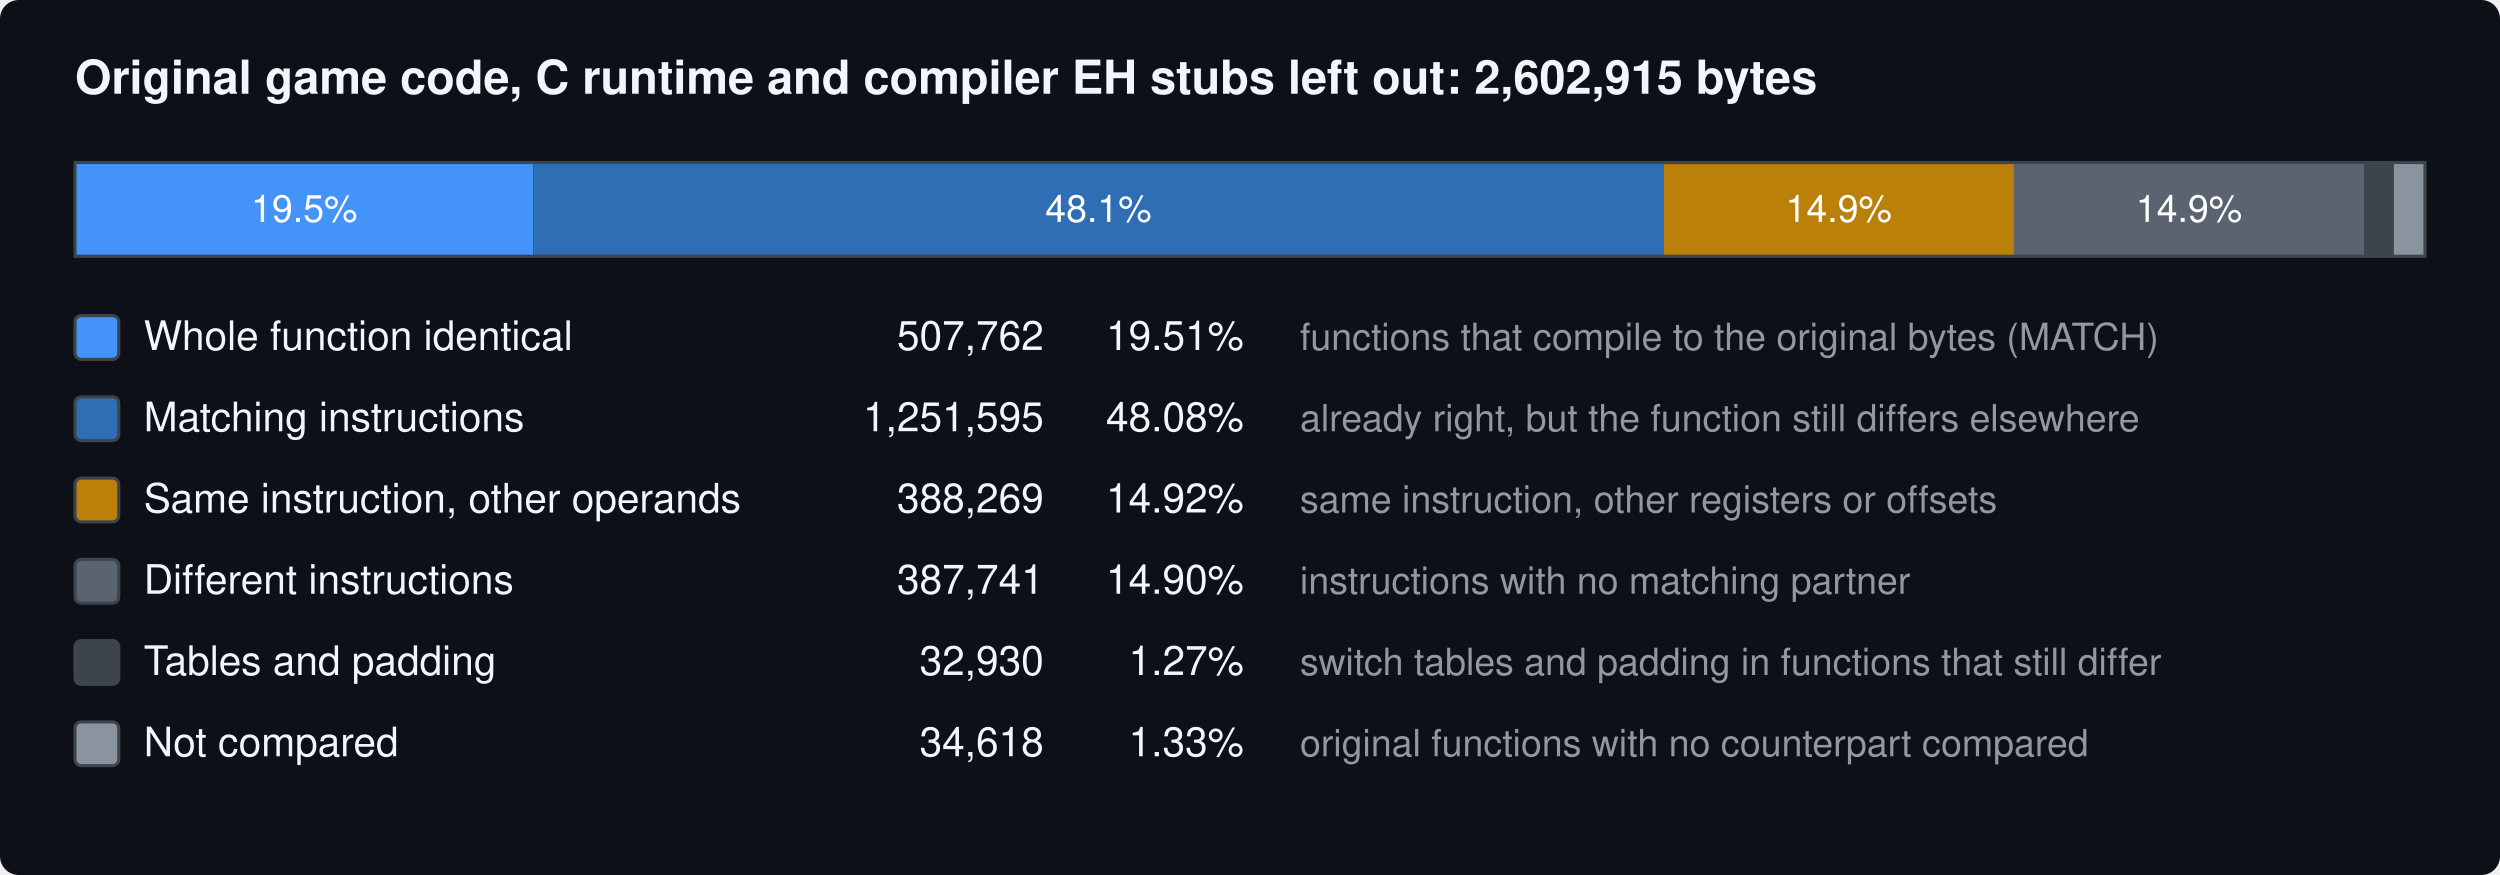
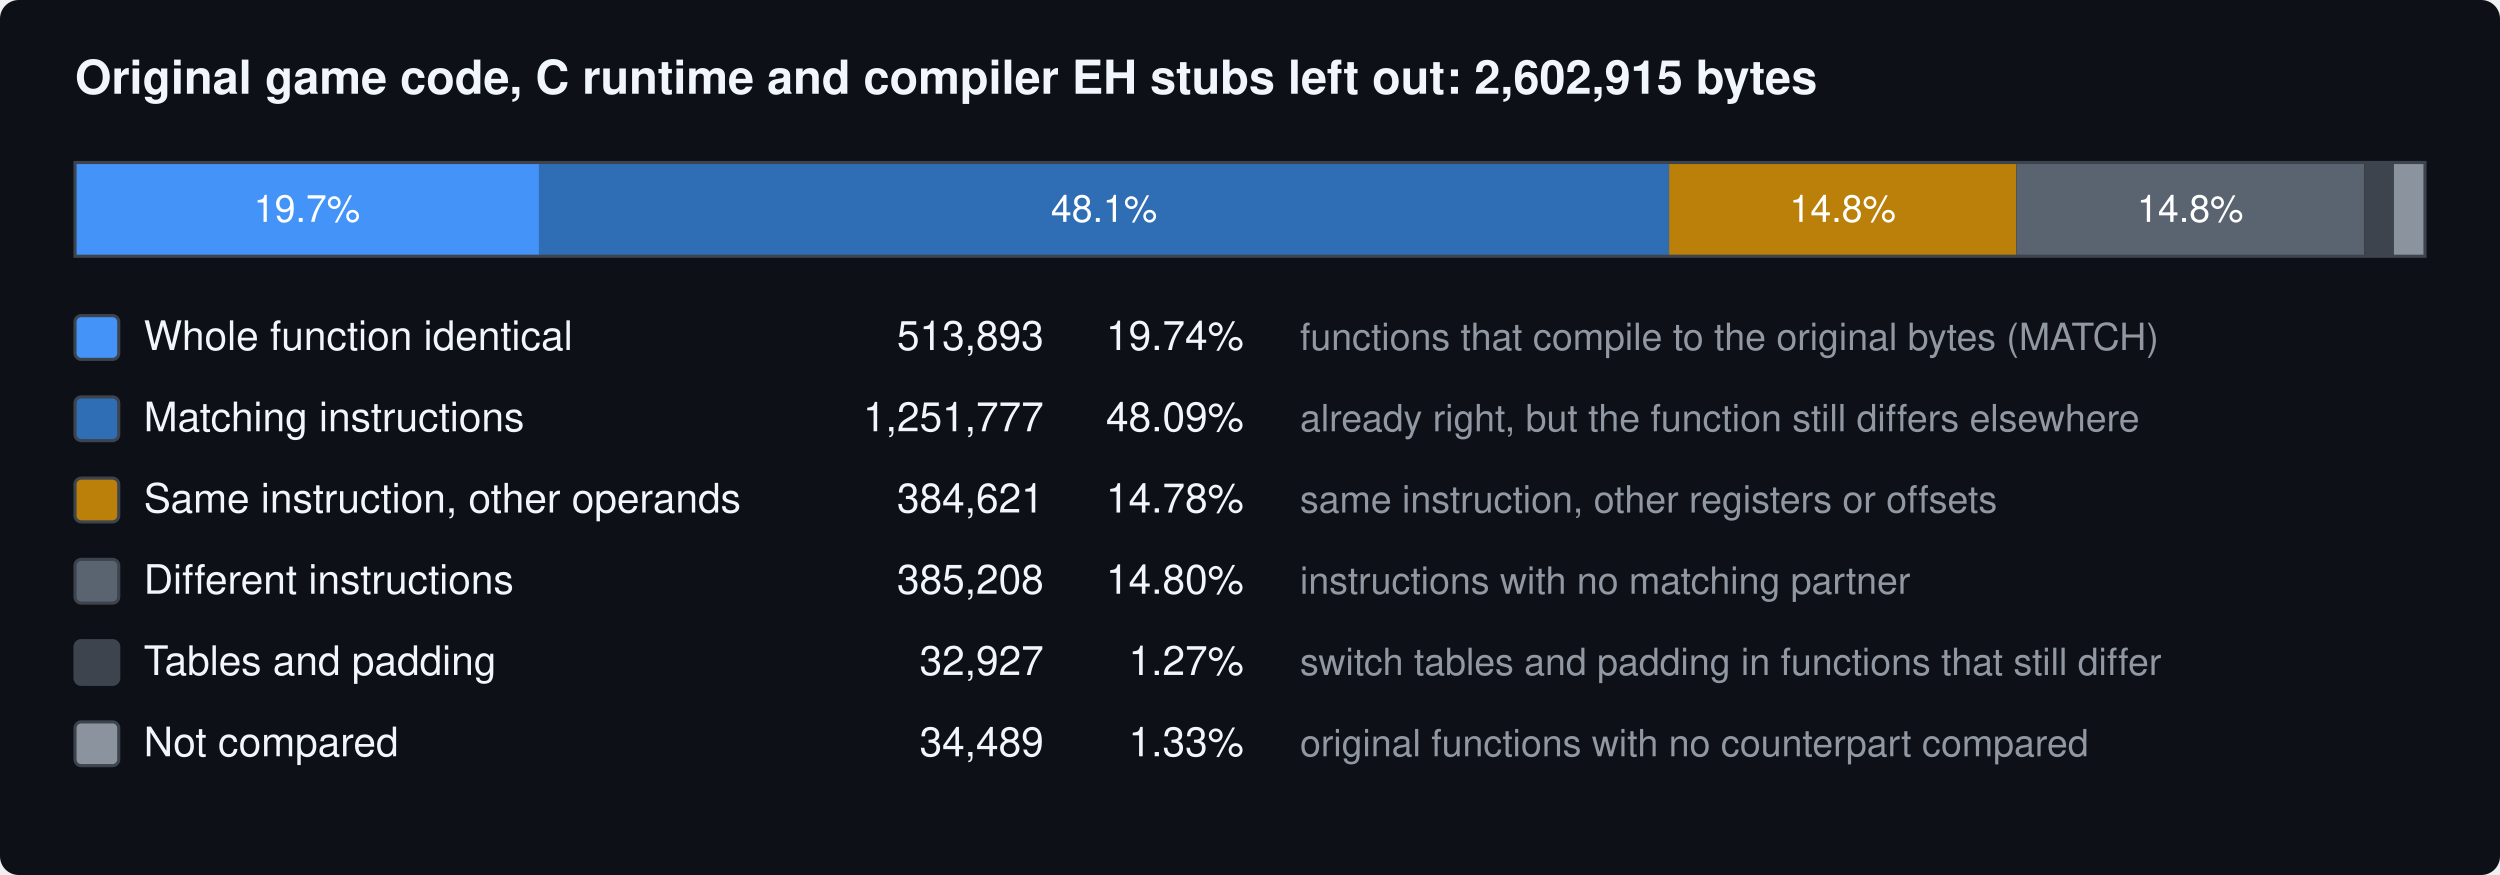
<svg xmlns="http://www.w3.org/2000/svg" width="800" height="280" viewBox="0 0 800 280" font-family="system-ui, -apple-system, Segoe UI, Helvetica, Arial, sans-serif">
  <rect width="800" height="280" rx="6" fill="#0d1117" />
  <text x="24" y="30" font-size="15" font-weight="600" fill="#f0f6fc">Original game code, C runtime and compiler EH stubs left out: 2,602,915 bytes</text>
-   <rect x="24.00" y="52" width="146.70" height="30" fill="#4493f8" />
-   <text x="97.35" y="71" font-size="12" text-anchor="middle" fill="#ffffff">19.5%</text>
-   <rect x="170.70" y="52" width="361.59" height="30" fill="#2f6eb5" />
-   <text x="351.49" y="71" font-size="12" text-anchor="middle" fill="#ffffff">48.1%</text>
-   <rect x="532.29" y="52" width="112.17" height="30" fill="#bb8009" />
-   <text x="588.38" y="71" font-size="12" text-anchor="middle" fill="#ffffff">14.9%</text>
-   <rect x="644.46" y="52" width="112.02" height="30" fill="#5a6370" />
-   <text x="700.47" y="71" font-size="12" text-anchor="middle" fill="#ffffff">14.9%</text>
-   <rect x="756.48" y="52" width="9.51" height="30" fill="#3d444d" />
-   <rect x="766.00" y="52" width="10.00" height="30" fill="#8b949e" />
+   <rect x="24.00" y="52" width="148.47" height="30" fill="#4493f8" />
+   <text x="98.23" y="71" font-size="12" text-anchor="middle" fill="#ffffff">19.7%</text>
+   <rect x="172.47" y="52" width="361.65" height="30" fill="#2f6eb5" />
+   <text x="353.29" y="71" font-size="12" text-anchor="middle" fill="#ffffff">48.1%</text>
+   <rect x="534.11" y="52" width="111.12" height="30" fill="#bb8009" />
+   <text x="589.67" y="71" font-size="12" text-anchor="middle" fill="#ffffff">14.8%</text>
+   <rect x="645.23" y="52" width="111.29" height="30" fill="#5a6370" />
+   <text x="700.88" y="71" font-size="12" text-anchor="middle" fill="#ffffff">14.8%</text>
+   <rect x="756.52" y="52" width="9.51" height="30" fill="#3d444d" />
+   <rect x="766.04" y="52" width="9.96" height="30" fill="#8b949e" />
  <rect x="24" y="52" width="752" height="30" fill="none" stroke="#3d444d" />
  <rect x="24" y="101" width="14" height="14" rx="2" fill="#4493f8" stroke="#3d444d" />
  <text x="46" y="112" font-size="13" fill="#f0f6fc">Whole function identical</text>
-   <text x="334" y="112" font-size="13" text-anchor="end" fill="#f0f6fc">507,762</text>
-   <text x="398" y="112" font-size="13" text-anchor="end" fill="#f0f6fc">19.51%</text>
+   <text x="334" y="112" font-size="13" text-anchor="end" fill="#f0f6fc">513,893</text>
+   <text x="398" y="112" font-size="13" text-anchor="end" fill="#f0f6fc">19.74%</text>
  <text x="416" y="112" font-size="12" fill="#9198a1">functions that compile to the original bytes (MATCH)</text>
  <rect x="24" y="127" width="14" height="14" rx="2" fill="#2f6eb5" stroke="#3d444d" />
  <text x="46" y="138" font-size="13" fill="#f0f6fc">Matching instructions</text>
-   <text x="334" y="138" font-size="13" text-anchor="end" fill="#f0f6fc">1,251,595</text>
-   <text x="398" y="138" font-size="13" text-anchor="end" fill="#f0f6fc">48.08%</text>
+   <text x="334" y="138" font-size="13" text-anchor="end" fill="#f0f6fc">1,251,777</text>
+   <text x="398" y="138" font-size="13" text-anchor="end" fill="#f0f6fc">48.09%</text>
  <text x="416" y="138" font-size="12" fill="#9198a1">already right, but the function still differs elsewhere</text>
  <rect x="24" y="153" width="14" height="14" rx="2" fill="#bb8009" stroke="#3d444d" />
  <text x="46" y="164" font-size="13" fill="#f0f6fc">Same instruction, other operands</text>
-   <text x="334" y="164" font-size="13" text-anchor="end" fill="#f0f6fc">388,269</text>
-   <text x="398" y="164" font-size="13" text-anchor="end" fill="#f0f6fc">14.92%</text>
+   <text x="334" y="164" font-size="13" text-anchor="end" fill="#f0f6fc">384,621</text>
+   <text x="398" y="164" font-size="13" text-anchor="end" fill="#f0f6fc">14.78%</text>
  <text x="416" y="164" font-size="12" fill="#9198a1">same instruction, other registers or offsets</text>
  <rect x="24" y="179" width="14" height="14" rx="2" fill="#5a6370" stroke="#3d444d" />
  <text x="46" y="190" font-size="13" fill="#f0f6fc">Different instructions</text>
-   <text x="334" y="190" font-size="13" text-anchor="end" fill="#f0f6fc">387,741</text>
-   <text x="398" y="190" font-size="13" text-anchor="end" fill="#f0f6fc">14.90%</text>
+   <text x="334" y="190" font-size="13" text-anchor="end" fill="#f0f6fc">385,208</text>
+   <text x="398" y="190" font-size="13" text-anchor="end" fill="#f0f6fc">14.80%</text>
  <text x="416" y="190" font-size="12" fill="#9198a1">instructions with no matching partner</text>
  <rect x="24" y="205" width="14" height="14" rx="2" fill="#3d444d" stroke="#3d444d" />
  <text x="46" y="216" font-size="13" fill="#f0f6fc">Tables and padding</text>
-   <text x="334" y="216" font-size="13" text-anchor="end" fill="#f0f6fc">32,930</text>
+   <text x="334" y="216" font-size="13" text-anchor="end" fill="#f0f6fc">32,927</text>
  <text x="398" y="216" font-size="13" text-anchor="end" fill="#f0f6fc">1.27%</text>
  <text x="416" y="216" font-size="12" fill="#9198a1">switch tables and padding in functions that still differ</text>
  <rect x="24" y="231" width="14" height="14" rx="2" fill="#8b949e" stroke="#3d444d" />
  <text x="46" y="242" font-size="13" fill="#f0f6fc">Not compared</text>
-   <text x="334" y="242" font-size="13" text-anchor="end" fill="#f0f6fc">34,618</text>
+   <text x="334" y="242" font-size="13" text-anchor="end" fill="#f0f6fc">34,489</text>
  <text x="398" y="242" font-size="13" text-anchor="end" fill="#f0f6fc">1.33%</text>
  <text x="416" y="242" font-size="12" fill="#9198a1">original functions with no counterpart compared</text>
</svg>
